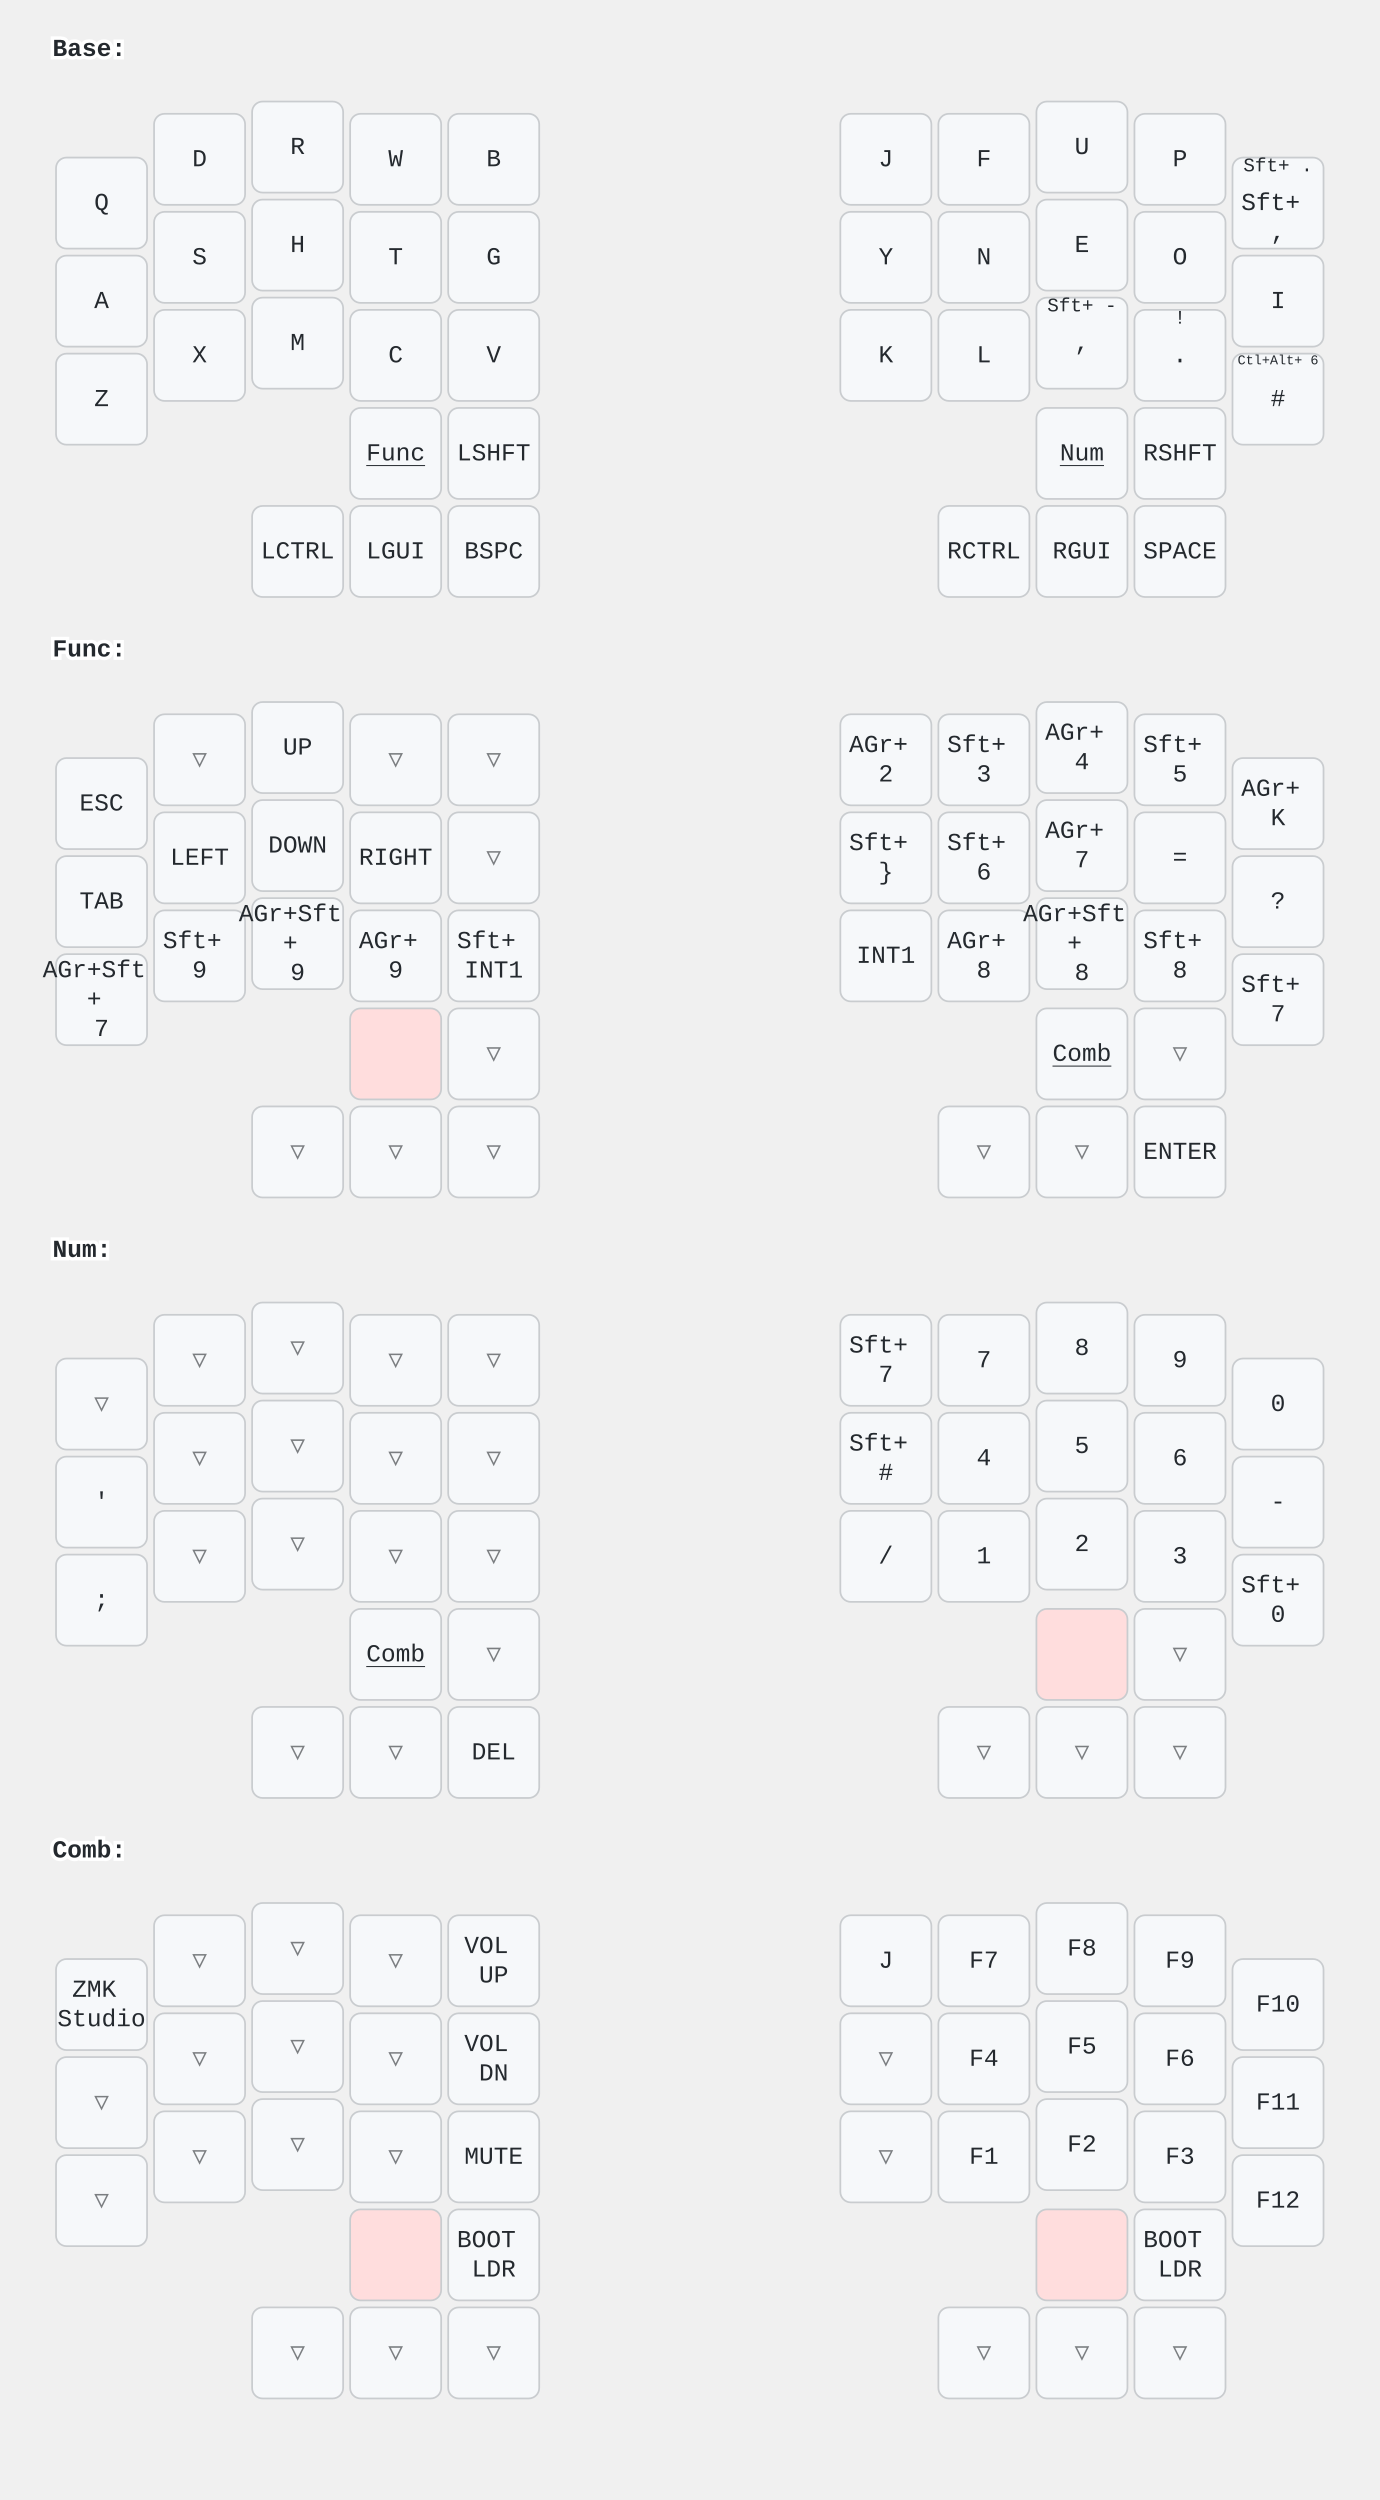
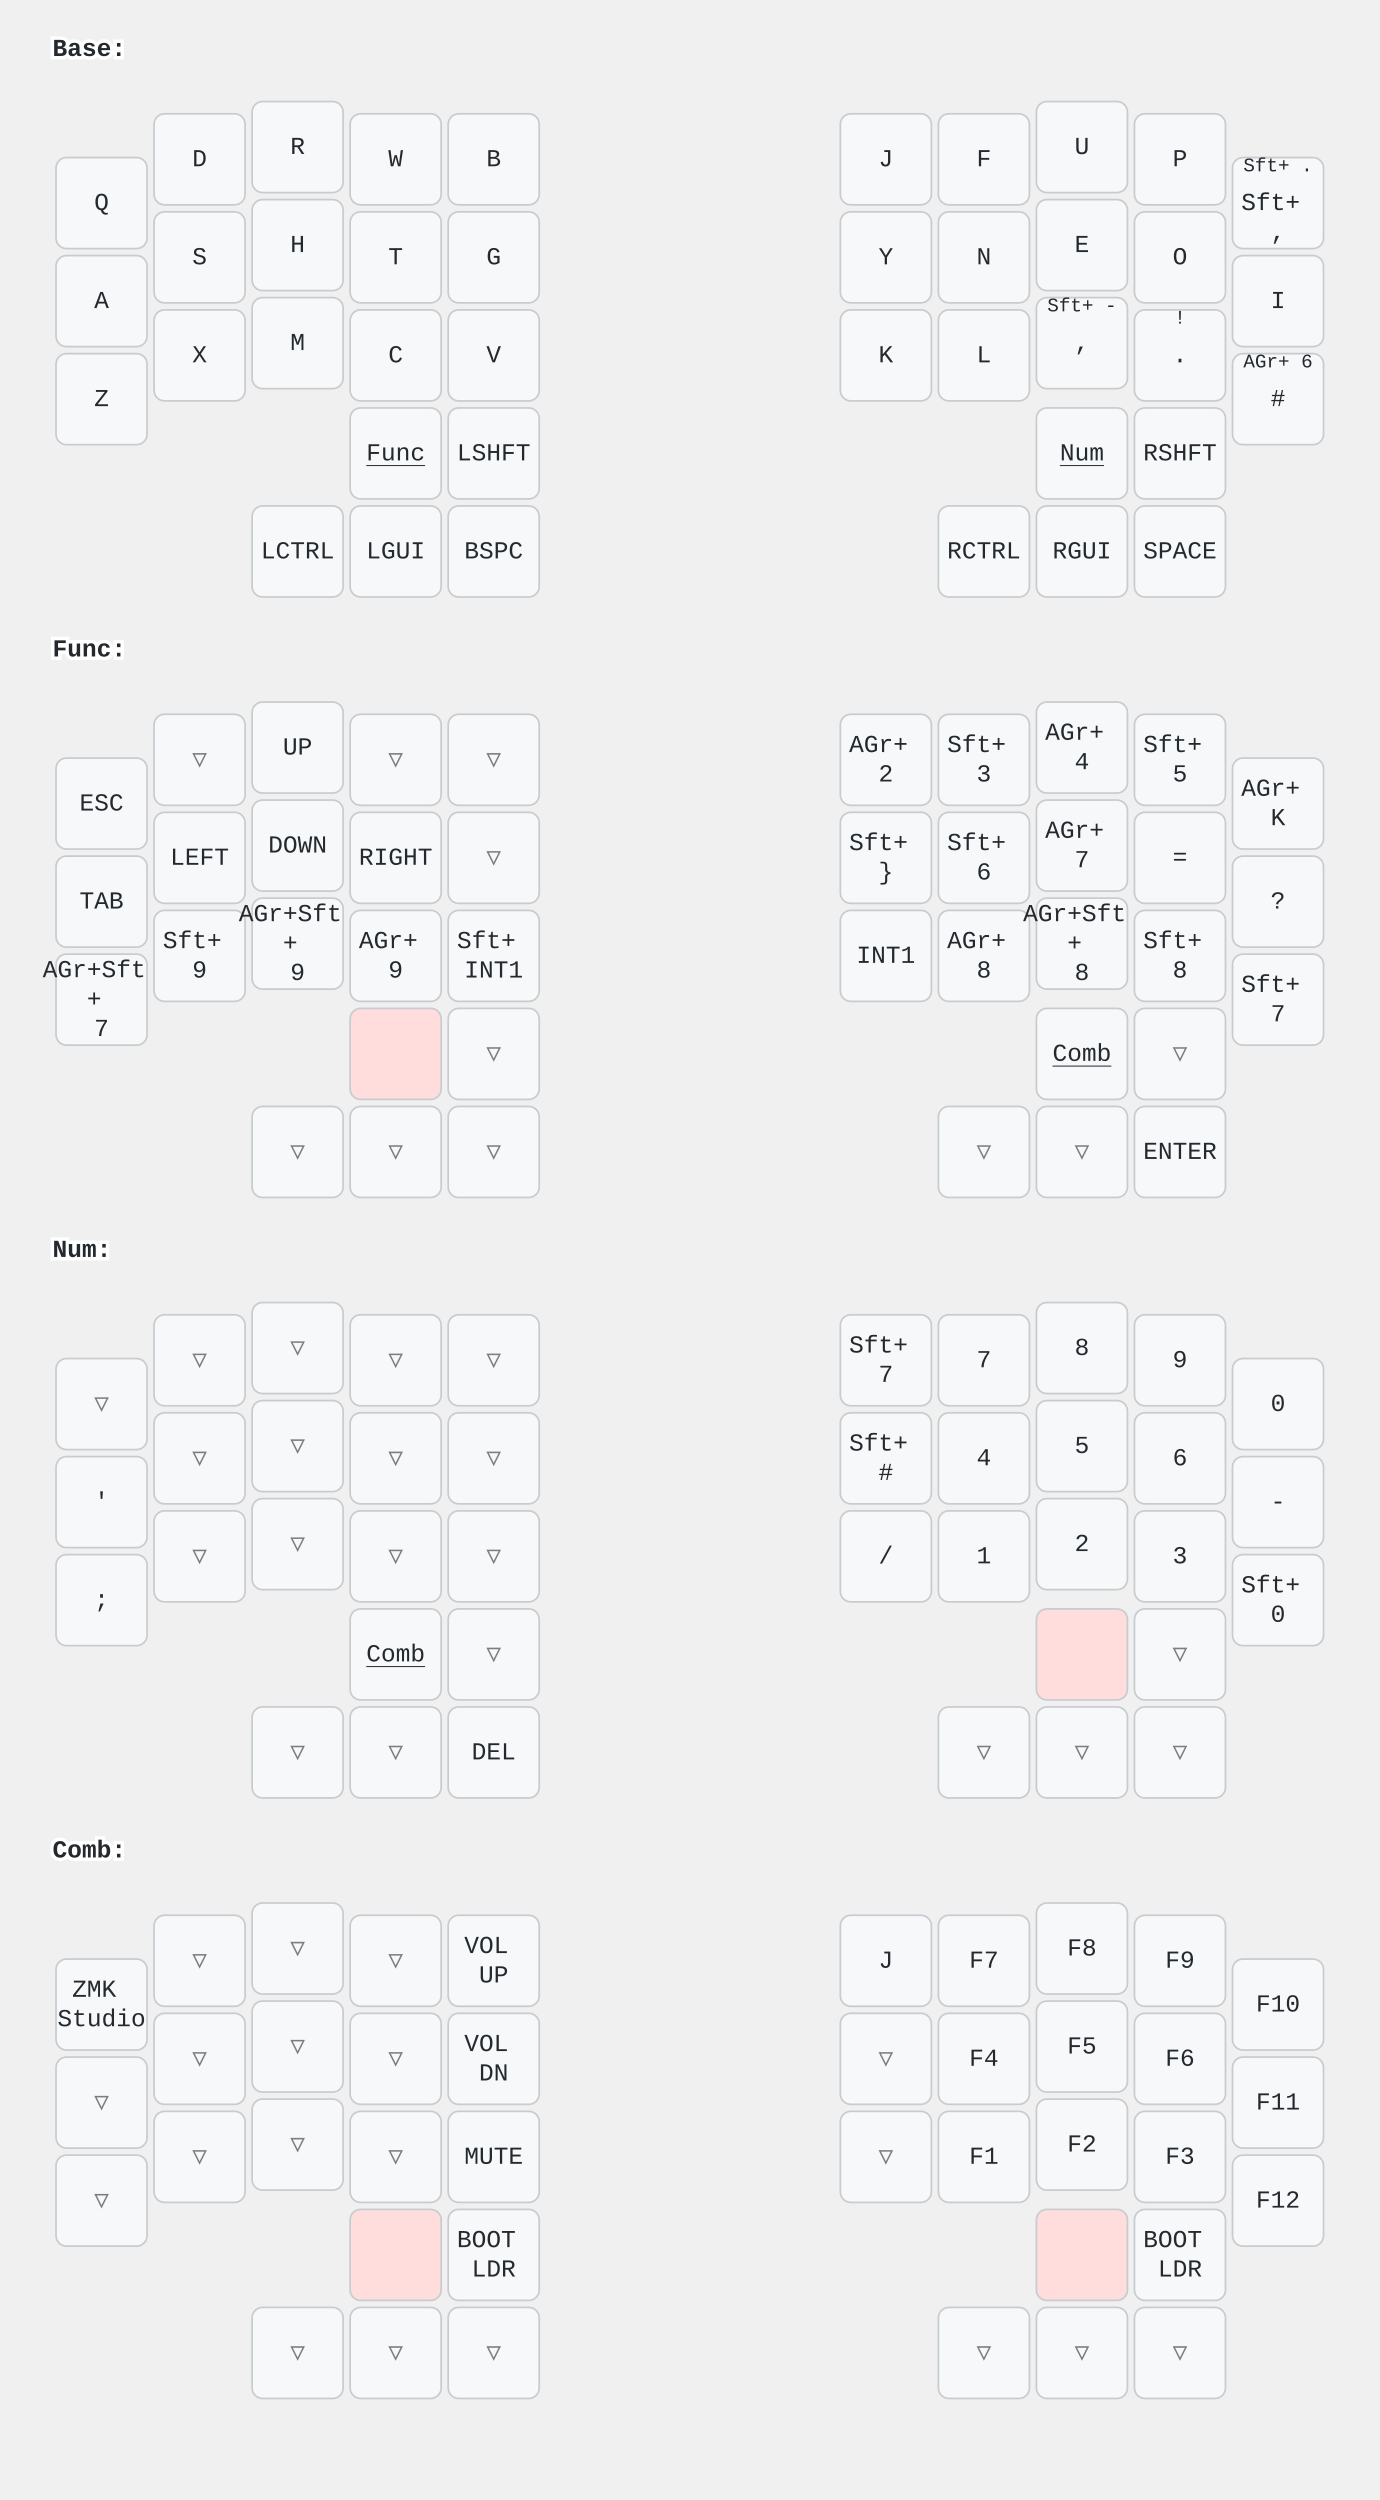
<svg xmlns="http://www.w3.org/2000/svg" width="788" height="1428" viewBox="0 0 788 1428" class="keymap">
  <style>/* inherit to force styles through use tags */
svg path {
    fill: inherit;
}

/* font and background color specifications */
svg.keymap {
    font-family: SFMono-Regular,Consolas,Liberation Mono,Menlo,monospace;
    font-size: 14px;
    font-kerning: normal;
    text-rendering: optimizeLegibility;
    fill: #24292e;
}

/* default key styling */
rect.key {
    fill: #f6f8fa;
}

rect.key, rect.combo {
    stroke: #c9cccf;
    stroke-width: 1;
}

/* default key side styling, only used is draw_key_sides is set */
rect.side {
    filter: brightness(90%);
}

/* color accent for combo boxes */
rect.combo, rect.combo-separate {
    fill: #cdf;
}

/* color accent for held keys */
rect.held, rect.combo.held {
    fill: #fdd;
}

/* color accent for ghost (optional) keys */
rect.ghost, rect.combo.ghost {
    stroke-dasharray: 4, 4;
    stroke-width: 2;
}

text {
    text-anchor: middle;
    dominant-baseline: middle;
}

/* styling for layer labels */
text.label {
    font-weight: bold;
    text-anchor: start;
    stroke: white;
    stroke-width: 4;
    paint-order: stroke;
}

/* styling for optional footer */
text.footer {
    text-anchor: end;
    dominant-baseline: auto;
    stroke: white;
    stroke-width: 4;
    paint-order: stroke;
}

/* styling for combo tap, and key non-tap label text */
text.combo, text.hold, text.shifted, text.left, text.right {
    font-size: 11px;
}

text.hold {
    text-anchor: middle;
    dominant-baseline: auto;
}

text.shifted {
    text-anchor: middle;
    dominant-baseline: hanging;
}

text.left {
    text-anchor: start;
}

text.right {
    text-anchor: end;
}

text.layer-activator {
    text-decoration: underline;
}

/* styling for hold/shifted label text in combo box */
text.combo.hold, text.combo.shifted, text.combo.left, text.combo.right {
    font-size: 8px;
}

/* lighter symbol for transparent keys */
text.trans {
    fill: #7b7e81;
}

/* styling for combo dendrons */
path.combo {
    stroke-width: 1;
    stroke: gray;
    fill: none;
}

/* Start Tabler Icons Cleanup */
/* cannot use height/width with glyphs */
.icon-tabler &gt; path {
    fill: inherit;
    stroke: inherit;
    stroke-width: 2;
}
/* hide tabler's default box */
.icon-tabler &gt; path[stroke="none"][fill="none"] {
    visibility: hidden;
}
/* End Tabler Icons Cleanup */

@media (prefers-color-scheme: dark) {
svg.keymap { fill: #d1d6db; }
rect.key { fill: #3f4750; }
rect.key, rect.combo { stroke: #60666c; }
rect.combo, rect.combo-separate { fill: #1f3d7a; }
rect.held, rect.combo.held { fill: #854747; }
text.label, text.footer { stroke: black; }
text.trans { fill: #7e8184; }
path.combo { stroke: #7f7f7f; }

}</style>
  <g transform="translate(30, 0)" class="layer-Base">
    <text x="0" y="28" class="label" id="Base">Base:</text>
    <g transform="translate(0, 56)">
      <g transform="translate(28, 60)" class="key keypos-0">
        <rect rx="6" ry="6" x="-26" y="-26" width="52" height="52" class="key" />
        <text x="0" y="0" class="key tap">Q</text>
      </g>
      <g transform="translate(84, 35)" class="key keypos-1">
        <rect rx="6" ry="6" x="-26" y="-26" width="52" height="52" class="key" />
        <text x="0" y="0" class="key tap">D</text>
      </g>
      <g transform="translate(140, 28)" class="key keypos-2">
        <rect rx="6" ry="6" x="-26" y="-26" width="52" height="52" class="key" />
        <text x="0" y="0" class="key tap">R</text>
      </g>
      <g transform="translate(196, 35)" class="key keypos-3">
        <rect rx="6" ry="6" x="-26" y="-26" width="52" height="52" class="key" />
        <text x="0" y="0" class="key tap">W</text>
      </g>
      <g transform="translate(252, 35)" class="key keypos-4">
        <rect rx="6" ry="6" x="-26" y="-26" width="52" height="52" class="key" />
        <text x="0" y="0" class="key tap">B</text>
      </g>
      <g transform="translate(476, 35)" class="key keypos-5">
        <rect rx="6" ry="6" x="-26" y="-26" width="52" height="52" class="key" />
        <text x="0" y="0" class="key tap">J</text>
      </g>
      <g transform="translate(532, 35)" class="key keypos-6">
        <rect rx="6" ry="6" x="-26" y="-26" width="52" height="52" class="key" />
        <text x="0" y="0" class="key tap">F</text>
      </g>
      <g transform="translate(588, 28)" class="key keypos-7">
        <rect rx="6" ry="6" x="-26" y="-26" width="52" height="52" class="key" />
        <text x="0" y="0" class="key tap">U</text>
      </g>
      <g transform="translate(644, 35)" class="key keypos-8">
        <rect rx="6" ry="6" x="-26" y="-26" width="52" height="52" class="key" />
        <text x="0" y="0" class="key tap">P</text>
      </g>
      <g transform="translate(700, 60)" class="key keypos-9">
        <rect rx="6" ry="6" x="-26" y="-26" width="52" height="52" class="key" />
        <text x="0" y="0" class="key tap">
          <tspan x="0" dy="-0.0em">Sft+</tspan>
          <tspan x="0" dy="1.2em">,</tspan>
        </text>
        <text x="0" y="-24" class="key shifted">Sft+ .</text>
      </g>
      <g transform="translate(28, 116)" class="key keypos-10">
        <rect rx="6" ry="6" x="-26" y="-26" width="52" height="52" class="key" />
        <text x="0" y="0" class="key tap">A</text>
      </g>
      <g transform="translate(84, 91)" class="key keypos-11">
        <rect rx="6" ry="6" x="-26" y="-26" width="52" height="52" class="key" />
        <text x="0" y="0" class="key tap">S</text>
      </g>
      <g transform="translate(140, 84)" class="key keypos-12">
        <rect rx="6" ry="6" x="-26" y="-26" width="52" height="52" class="key" />
        <text x="0" y="0" class="key tap">H</text>
      </g>
      <g transform="translate(196, 91)" class="key keypos-13">
        <rect rx="6" ry="6" x="-26" y="-26" width="52" height="52" class="key" />
        <text x="0" y="0" class="key tap">T</text>
      </g>
      <g transform="translate(252, 91)" class="key keypos-14">
        <rect rx="6" ry="6" x="-26" y="-26" width="52" height="52" class="key" />
        <text x="0" y="0" class="key tap">G</text>
      </g>
      <g transform="translate(476, 91)" class="key keypos-15">
        <rect rx="6" ry="6" x="-26" y="-26" width="52" height="52" class="key" />
        <text x="0" y="0" class="key tap">Y</text>
      </g>
      <g transform="translate(532, 91)" class="key keypos-16">
        <rect rx="6" ry="6" x="-26" y="-26" width="52" height="52" class="key" />
        <text x="0" y="0" class="key tap">N</text>
      </g>
      <g transform="translate(588, 84)" class="key keypos-17">
        <rect rx="6" ry="6" x="-26" y="-26" width="52" height="52" class="key" />
        <text x="0" y="0" class="key tap">E</text>
      </g>
      <g transform="translate(644, 91)" class="key keypos-18">
        <rect rx="6" ry="6" x="-26" y="-26" width="52" height="52" class="key" />
        <text x="0" y="0" class="key tap">O</text>
      </g>
      <g transform="translate(700, 116)" class="key keypos-19">
        <rect rx="6" ry="6" x="-26" y="-26" width="52" height="52" class="key" />
        <text x="0" y="0" class="key tap">I</text>
      </g>
      <g transform="translate(28, 172)" class="key keypos-20">
        <rect rx="6" ry="6" x="-26" y="-26" width="52" height="52" class="key" />
        <text x="0" y="0" class="key tap">Z</text>
      </g>
      <g transform="translate(84, 147)" class="key keypos-21">
        <rect rx="6" ry="6" x="-26" y="-26" width="52" height="52" class="key" />
        <text x="0" y="0" class="key tap">X</text>
      </g>
      <g transform="translate(140, 140)" class="key keypos-22">
        <rect rx="6" ry="6" x="-26" y="-26" width="52" height="52" class="key" />
        <text x="0" y="0" class="key tap">M</text>
      </g>
      <g transform="translate(196, 147)" class="key keypos-23">
        <rect rx="6" ry="6" x="-26" y="-26" width="52" height="52" class="key" />
        <text x="0" y="0" class="key tap">C</text>
      </g>
      <g transform="translate(252, 147)" class="key keypos-24">
        <rect rx="6" ry="6" x="-26" y="-26" width="52" height="52" class="key" />
        <text x="0" y="0" class="key tap">V</text>
      </g>
      <g transform="translate(476, 147)" class="key keypos-25">
        <rect rx="6" ry="6" x="-26" y="-26" width="52" height="52" class="key" />
        <text x="0" y="0" class="key tap">K</text>
      </g>
      <g transform="translate(532, 147)" class="key keypos-26">
        <rect rx="6" ry="6" x="-26" y="-26" width="52" height="52" class="key" />
        <text x="0" y="0" class="key tap">L</text>
      </g>
      <g transform="translate(588, 140)" class="key keypos-27">
        <rect rx="6" ry="6" x="-26" y="-26" width="52" height="52" class="key" />
        <text x="0" y="0" class="key tap">,</text>
        <text x="0" y="-24" class="key shifted">Sft+ -</text>
      </g>
      <g transform="translate(644, 147)" class="key keypos-28">
        <rect rx="6" ry="6" x="-26" y="-26" width="52" height="52" class="key" />
        <text x="0" y="0" class="key tap">.</text>
        <text x="0" y="-24" class="key shifted">!</text>
      </g>
      <g transform="translate(700, 172)" class="key keypos-29">
        <rect rx="6" ry="6" x="-26" y="-26" width="52" height="52" class="key" />
        <text x="0" y="0" class="key tap">#</text>
-         <text x="0" y="-24" class="key shifted">
-           <tspan style="font-size: 70%">Ctl+Alt+ 6</tspan>
-         </text>
+         <text x="0" y="-24" class="key shifted">AGr+ 6</text>
      </g>
      <g transform="translate(196, 203)" class="key keypos-30">
        <rect rx="6" ry="6" x="-26" y="-26" width="52" height="52" class="key" />
        <a href="#Func">
          <text x="0" y="0" class="key tap layer-activator">Func</text>
        </a>
      </g>
      <g transform="translate(252, 203)" class="key keypos-31">
        <rect rx="6" ry="6" x="-26" y="-26" width="52" height="52" class="key" />
        <text x="0" y="0" class="key tap">LSHFT</text>
      </g>
      <g transform="translate(644, 203)" class="key keypos-32">
        <rect rx="6" ry="6" x="-26" y="-26" width="52" height="52" class="key" />
        <text x="0" y="0" class="key tap">RSHFT</text>
      </g>
      <g transform="translate(588, 203)" class="key keypos-33">
        <rect rx="6" ry="6" x="-26" y="-26" width="52" height="52" class="key" />
        <a href="#Num">
          <text x="0" y="0" class="key tap layer-activator">Num</text>
        </a>
      </g>
      <g transform="translate(140, 259)" class="key keypos-34">
        <rect rx="6" ry="6" x="-26" y="-26" width="52" height="52" class="key" />
        <text x="0" y="0" class="key tap">LCTRL</text>
      </g>
      <g transform="translate(196, 259)" class="key keypos-35">
        <rect rx="6" ry="6" x="-26" y="-26" width="52" height="52" class="key" />
        <text x="0" y="0" class="key tap">LGUI</text>
      </g>
      <g transform="translate(252, 259)" class="key keypos-36">
        <rect rx="6" ry="6" x="-26" y="-26" width="52" height="52" class="key" />
        <text x="0" y="0" class="key tap">BSPC</text>
      </g>
      <g transform="translate(644, 259)" class="key keypos-37">
        <rect rx="6" ry="6" x="-26" y="-26" width="52" height="52" class="key" />
        <text x="0" y="0" class="key tap">SPACE</text>
      </g>
      <g transform="translate(588, 259)" class="key keypos-38">
        <rect rx="6" ry="6" x="-26" y="-26" width="52" height="52" class="key" />
        <text x="0" y="0" class="key tap">RGUI</text>
      </g>
      <g transform="translate(532, 259)" class="key keypos-39">
        <rect rx="6" ry="6" x="-26" y="-26" width="52" height="52" class="key" />
        <text x="0" y="0" class="key tap">RCTRL</text>
      </g>
    </g>
  </g>
  <g transform="translate(30, 343)" class="layer-Func">
    <text x="0" y="28" class="label" id="Func">Func:</text>
    <g transform="translate(0, 56)">
      <g transform="translate(28, 60)" class="key keypos-0">
        <rect rx="6" ry="6" x="-26" y="-26" width="52" height="52" class="key" />
        <text x="0" y="0" class="key tap">ESC</text>
      </g>
      <g transform="translate(84, 35)" class="key trans keypos-1">
        <rect rx="6" ry="6" x="-26" y="-26" width="52" height="52" class="key trans" />
        <text x="0" y="0" class="key trans tap">▽</text>
      </g>
      <g transform="translate(140, 28)" class="key keypos-2">
        <rect rx="6" ry="6" x="-26" y="-26" width="52" height="52" class="key" />
        <text x="0" y="0" class="key tap">UP</text>
      </g>
      <g transform="translate(196, 35)" class="key trans keypos-3">
        <rect rx="6" ry="6" x="-26" y="-26" width="52" height="52" class="key trans" />
        <text x="0" y="0" class="key trans tap">▽</text>
      </g>
      <g transform="translate(252, 35)" class="key trans keypos-4">
        <rect rx="6" ry="6" x="-26" y="-26" width="52" height="52" class="key trans" />
        <text x="0" y="0" class="key trans tap">▽</text>
      </g>
      <g transform="translate(476, 35)" class="key keypos-5">
        <rect rx="6" ry="6" x="-26" y="-26" width="52" height="52" class="key" />
        <text x="0" y="0" class="key tap">
          <tspan x="0" dy="-0.6em">AGr+</tspan>
          <tspan x="0" dy="1.2em">2</tspan>
        </text>
      </g>
      <g transform="translate(532, 35)" class="key keypos-6">
        <rect rx="6" ry="6" x="-26" y="-26" width="52" height="52" class="key" />
        <text x="0" y="0" class="key tap">
          <tspan x="0" dy="-0.6em">Sft+</tspan>
          <tspan x="0" dy="1.2em">3</tspan>
        </text>
      </g>
      <g transform="translate(588, 28)" class="key keypos-7">
        <rect rx="6" ry="6" x="-26" y="-26" width="52" height="52" class="key" />
        <text x="0" y="0" class="key tap">
          <tspan x="0" dy="-0.6em">AGr+</tspan>
          <tspan x="0" dy="1.2em">4</tspan>
        </text>
      </g>
      <g transform="translate(644, 35)" class="key keypos-8">
        <rect rx="6" ry="6" x="-26" y="-26" width="52" height="52" class="key" />
        <text x="0" y="0" class="key tap">
          <tspan x="0" dy="-0.6em">Sft+</tspan>
          <tspan x="0" dy="1.2em">5</tspan>
        </text>
      </g>
      <g transform="translate(700, 60)" class="key keypos-9">
        <rect rx="6" ry="6" x="-26" y="-26" width="52" height="52" class="key" />
        <text x="0" y="0" class="key tap">
          <tspan x="0" dy="-0.6em">AGr+</tspan>
          <tspan x="0" dy="1.2em">K</tspan>
        </text>
      </g>
      <g transform="translate(28, 116)" class="key keypos-10">
        <rect rx="6" ry="6" x="-26" y="-26" width="52" height="52" class="key" />
        <text x="0" y="0" class="key tap">TAB</text>
      </g>
      <g transform="translate(84, 91)" class="key keypos-11">
        <rect rx="6" ry="6" x="-26" y="-26" width="52" height="52" class="key" />
        <text x="0" y="0" class="key tap">LEFT</text>
      </g>
      <g transform="translate(140, 84)" class="key keypos-12">
        <rect rx="6" ry="6" x="-26" y="-26" width="52" height="52" class="key" />
        <text x="0" y="0" class="key tap">DOWN</text>
      </g>
      <g transform="translate(196, 91)" class="key keypos-13">
        <rect rx="6" ry="6" x="-26" y="-26" width="52" height="52" class="key" />
        <text x="0" y="0" class="key tap">RIGHT</text>
      </g>
      <g transform="translate(252, 91)" class="key trans keypos-14">
        <rect rx="6" ry="6" x="-26" y="-26" width="52" height="52" class="key trans" />
        <text x="0" y="0" class="key trans tap">▽</text>
      </g>
      <g transform="translate(476, 91)" class="key keypos-15">
        <rect rx="6" ry="6" x="-26" y="-26" width="52" height="52" class="key" />
        <text x="0" y="0" class="key tap">
          <tspan x="0" dy="-0.6em">Sft+</tspan>
          <tspan x="0" dy="1.2em">}</tspan>
        </text>
      </g>
      <g transform="translate(532, 91)" class="key keypos-16">
        <rect rx="6" ry="6" x="-26" y="-26" width="52" height="52" class="key" />
        <text x="0" y="0" class="key tap">
          <tspan x="0" dy="-0.6em">Sft+</tspan>
          <tspan x="0" dy="1.2em">6</tspan>
        </text>
      </g>
      <g transform="translate(588, 84)" class="key keypos-17">
        <rect rx="6" ry="6" x="-26" y="-26" width="52" height="52" class="key" />
        <text x="0" y="0" class="key tap">
          <tspan x="0" dy="-0.6em">AGr+</tspan>
          <tspan x="0" dy="1.2em">7</tspan>
        </text>
      </g>
      <g transform="translate(644, 91)" class="key keypos-18">
        <rect rx="6" ry="6" x="-26" y="-26" width="52" height="52" class="key" />
        <text x="0" y="0" class="key tap">=</text>
      </g>
      <g transform="translate(700, 116)" class="key keypos-19">
        <rect rx="6" ry="6" x="-26" y="-26" width="52" height="52" class="key" />
        <text x="0" y="0" class="key tap">?</text>
      </g>
      <g transform="translate(28, 172)" class="key keypos-20">
        <rect rx="6" ry="6" x="-26" y="-26" width="52" height="52" class="key" />
        <text x="0" y="0" class="key tap">
          <tspan x="0" dy="-1.2em">AGr+Sft</tspan>
          <tspan x="0" dy="1.2em">+</tspan>
          <tspan x="0" dy="1.2em">7</tspan>
        </text>
      </g>
      <g transform="translate(84, 147)" class="key keypos-21">
        <rect rx="6" ry="6" x="-26" y="-26" width="52" height="52" class="key" />
        <text x="0" y="0" class="key tap">
          <tspan x="0" dy="-0.6em">Sft+</tspan>
          <tspan x="0" dy="1.2em">9</tspan>
        </text>
      </g>
      <g transform="translate(140, 140)" class="key keypos-22">
        <rect rx="6" ry="6" x="-26" y="-26" width="52" height="52" class="key" />
        <text x="0" y="0" class="key tap">
          <tspan x="0" dy="-1.2em">AGr+Sft</tspan>
          <tspan x="0" dy="1.2em">+</tspan>
          <tspan x="0" dy="1.2em">9</tspan>
        </text>
      </g>
      <g transform="translate(196, 147)" class="key keypos-23">
        <rect rx="6" ry="6" x="-26" y="-26" width="52" height="52" class="key" />
        <text x="0" y="0" class="key tap">
          <tspan x="0" dy="-0.6em">AGr+</tspan>
          <tspan x="0" dy="1.2em">9</tspan>
        </text>
      </g>
      <g transform="translate(252, 147)" class="key keypos-24">
        <rect rx="6" ry="6" x="-26" y="-26" width="52" height="52" class="key" />
        <text x="0" y="0" class="key tap">
          <tspan x="0" dy="-0.6em">Sft+</tspan>
          <tspan x="0" dy="1.2em">INT1</tspan>
        </text>
      </g>
      <g transform="translate(476, 147)" class="key keypos-25">
        <rect rx="6" ry="6" x="-26" y="-26" width="52" height="52" class="key" />
        <text x="0" y="0" class="key tap">INT1</text>
      </g>
      <g transform="translate(532, 147)" class="key keypos-26">
        <rect rx="6" ry="6" x="-26" y="-26" width="52" height="52" class="key" />
        <text x="0" y="0" class="key tap">
          <tspan x="0" dy="-0.6em">AGr+</tspan>
          <tspan x="0" dy="1.2em">8</tspan>
        </text>
      </g>
      <g transform="translate(588, 140)" class="key keypos-27">
        <rect rx="6" ry="6" x="-26" y="-26" width="52" height="52" class="key" />
        <text x="0" y="0" class="key tap">
          <tspan x="0" dy="-1.2em">AGr+Sft</tspan>
          <tspan x="0" dy="1.2em">+</tspan>
          <tspan x="0" dy="1.2em">8</tspan>
        </text>
      </g>
      <g transform="translate(644, 147)" class="key keypos-28">
        <rect rx="6" ry="6" x="-26" y="-26" width="52" height="52" class="key" />
        <text x="0" y="0" class="key tap">
          <tspan x="0" dy="-0.6em">Sft+</tspan>
          <tspan x="0" dy="1.2em">8</tspan>
        </text>
      </g>
      <g transform="translate(700, 172)" class="key keypos-29">
        <rect rx="6" ry="6" x="-26" y="-26" width="52" height="52" class="key" />
        <text x="0" y="0" class="key tap">
          <tspan x="0" dy="-0.6em">Sft+</tspan>
          <tspan x="0" dy="1.2em">7</tspan>
        </text>
      </g>
      <g transform="translate(196, 203)" class="key held keypos-30">
        <rect rx="6" ry="6" x="-26" y="-26" width="52" height="52" class="key held" />
      </g>
      <g transform="translate(252, 203)" class="key trans keypos-31">
        <rect rx="6" ry="6" x="-26" y="-26" width="52" height="52" class="key trans" />
        <text x="0" y="0" class="key trans tap">▽</text>
      </g>
      <g transform="translate(644, 203)" class="key trans keypos-32">
        <rect rx="6" ry="6" x="-26" y="-26" width="52" height="52" class="key trans" />
        <text x="0" y="0" class="key trans tap">▽</text>
      </g>
      <g transform="translate(588, 203)" class="key keypos-33">
        <rect rx="6" ry="6" x="-26" y="-26" width="52" height="52" class="key" />
        <a href="#Comb">
          <text x="0" y="0" class="key tap layer-activator">Comb</text>
        </a>
      </g>
      <g transform="translate(140, 259)" class="key trans keypos-34">
        <rect rx="6" ry="6" x="-26" y="-26" width="52" height="52" class="key trans" />
        <text x="0" y="0" class="key trans tap">▽</text>
      </g>
      <g transform="translate(196, 259)" class="key trans keypos-35">
        <rect rx="6" ry="6" x="-26" y="-26" width="52" height="52" class="key trans" />
        <text x="0" y="0" class="key trans tap">▽</text>
      </g>
      <g transform="translate(252, 259)" class="key trans keypos-36">
        <rect rx="6" ry="6" x="-26" y="-26" width="52" height="52" class="key trans" />
        <text x="0" y="0" class="key trans tap">▽</text>
      </g>
      <g transform="translate(644, 259)" class="key keypos-37">
        <rect rx="6" ry="6" x="-26" y="-26" width="52" height="52" class="key" />
        <text x="0" y="0" class="key tap">ENTER</text>
      </g>
      <g transform="translate(588, 259)" class="key trans keypos-38">
        <rect rx="6" ry="6" x="-26" y="-26" width="52" height="52" class="key trans" />
        <text x="0" y="0" class="key trans tap">▽</text>
      </g>
      <g transform="translate(532, 259)" class="key trans keypos-39">
        <rect rx="6" ry="6" x="-26" y="-26" width="52" height="52" class="key trans" />
        <text x="0" y="0" class="key trans tap">▽</text>
      </g>
    </g>
  </g>
  <g transform="translate(30, 686)" class="layer-Num">
    <text x="0" y="28" class="label" id="Num">Num:</text>
    <g transform="translate(0, 56)">
      <g transform="translate(28, 60)" class="key trans keypos-0">
        <rect rx="6" ry="6" x="-26" y="-26" width="52" height="52" class="key trans" />
        <text x="0" y="0" class="key trans tap">▽</text>
      </g>
      <g transform="translate(84, 35)" class="key trans keypos-1">
        <rect rx="6" ry="6" x="-26" y="-26" width="52" height="52" class="key trans" />
        <text x="0" y="0" class="key trans tap">▽</text>
      </g>
      <g transform="translate(140, 28)" class="key trans keypos-2">
        <rect rx="6" ry="6" x="-26" y="-26" width="52" height="52" class="key trans" />
        <text x="0" y="0" class="key trans tap">▽</text>
      </g>
      <g transform="translate(196, 35)" class="key trans keypos-3">
        <rect rx="6" ry="6" x="-26" y="-26" width="52" height="52" class="key trans" />
        <text x="0" y="0" class="key trans tap">▽</text>
      </g>
      <g transform="translate(252, 35)" class="key trans keypos-4">
        <rect rx="6" ry="6" x="-26" y="-26" width="52" height="52" class="key trans" />
        <text x="0" y="0" class="key trans tap">▽</text>
      </g>
      <g transform="translate(476, 35)" class="key keypos-5">
        <rect rx="6" ry="6" x="-26" y="-26" width="52" height="52" class="key" />
        <text x="0" y="0" class="key tap">
          <tspan x="0" dy="-0.6em">Sft+</tspan>
          <tspan x="0" dy="1.2em">7</tspan>
        </text>
      </g>
      <g transform="translate(532, 35)" class="key keypos-6">
        <rect rx="6" ry="6" x="-26" y="-26" width="52" height="52" class="key" />
        <text x="0" y="0" class="key tap">7</text>
      </g>
      <g transform="translate(588, 28)" class="key keypos-7">
        <rect rx="6" ry="6" x="-26" y="-26" width="52" height="52" class="key" />
        <text x="0" y="0" class="key tap">8</text>
      </g>
      <g transform="translate(644, 35)" class="key keypos-8">
        <rect rx="6" ry="6" x="-26" y="-26" width="52" height="52" class="key" />
        <text x="0" y="0" class="key tap">9</text>
      </g>
      <g transform="translate(700, 60)" class="key keypos-9">
        <rect rx="6" ry="6" x="-26" y="-26" width="52" height="52" class="key" />
        <text x="0" y="0" class="key tap">0</text>
      </g>
      <g transform="translate(28, 116)" class="key keypos-10">
        <rect rx="6" ry="6" x="-26" y="-26" width="52" height="52" class="key" />
        <text x="0" y="0" class="key tap">'</text>
      </g>
      <g transform="translate(84, 91)" class="key trans keypos-11">
        <rect rx="6" ry="6" x="-26" y="-26" width="52" height="52" class="key trans" />
        <text x="0" y="0" class="key trans tap">▽</text>
      </g>
      <g transform="translate(140, 84)" class="key trans keypos-12">
        <rect rx="6" ry="6" x="-26" y="-26" width="52" height="52" class="key trans" />
        <text x="0" y="0" class="key trans tap">▽</text>
      </g>
      <g transform="translate(196, 91)" class="key trans keypos-13">
        <rect rx="6" ry="6" x="-26" y="-26" width="52" height="52" class="key trans" />
        <text x="0" y="0" class="key trans tap">▽</text>
      </g>
      <g transform="translate(252, 91)" class="key trans keypos-14">
        <rect rx="6" ry="6" x="-26" y="-26" width="52" height="52" class="key trans" />
        <text x="0" y="0" class="key trans tap">▽</text>
      </g>
      <g transform="translate(476, 91)" class="key keypos-15">
        <rect rx="6" ry="6" x="-26" y="-26" width="52" height="52" class="key" />
        <text x="0" y="0" class="key tap">
          <tspan x="0" dy="-0.6em">Sft+</tspan>
          <tspan x="0" dy="1.2em">#</tspan>
        </text>
      </g>
      <g transform="translate(532, 91)" class="key keypos-16">
        <rect rx="6" ry="6" x="-26" y="-26" width="52" height="52" class="key" />
        <text x="0" y="0" class="key tap">4</text>
      </g>
      <g transform="translate(588, 84)" class="key keypos-17">
        <rect rx="6" ry="6" x="-26" y="-26" width="52" height="52" class="key" />
        <text x="0" y="0" class="key tap">5</text>
      </g>
      <g transform="translate(644, 91)" class="key keypos-18">
        <rect rx="6" ry="6" x="-26" y="-26" width="52" height="52" class="key" />
        <text x="0" y="0" class="key tap">6</text>
      </g>
      <g transform="translate(700, 116)" class="key keypos-19">
        <rect rx="6" ry="6" x="-26" y="-26" width="52" height="52" class="key" />
        <text x="0" y="0" class="key tap">-</text>
      </g>
      <g transform="translate(28, 172)" class="key keypos-20">
        <rect rx="6" ry="6" x="-26" y="-26" width="52" height="52" class="key" />
        <text x="0" y="0" class="key tap">;</text>
      </g>
      <g transform="translate(84, 147)" class="key trans keypos-21">
        <rect rx="6" ry="6" x="-26" y="-26" width="52" height="52" class="key trans" />
        <text x="0" y="0" class="key trans tap">▽</text>
      </g>
      <g transform="translate(140, 140)" class="key trans keypos-22">
        <rect rx="6" ry="6" x="-26" y="-26" width="52" height="52" class="key trans" />
        <text x="0" y="0" class="key trans tap">▽</text>
      </g>
      <g transform="translate(196, 147)" class="key trans keypos-23">
        <rect rx="6" ry="6" x="-26" y="-26" width="52" height="52" class="key trans" />
        <text x="0" y="0" class="key trans tap">▽</text>
      </g>
      <g transform="translate(252, 147)" class="key trans keypos-24">
        <rect rx="6" ry="6" x="-26" y="-26" width="52" height="52" class="key trans" />
        <text x="0" y="0" class="key trans tap">▽</text>
      </g>
      <g transform="translate(476, 147)" class="key keypos-25">
        <rect rx="6" ry="6" x="-26" y="-26" width="52" height="52" class="key" />
        <text x="0" y="0" class="key tap">/</text>
      </g>
      <g transform="translate(532, 147)" class="key keypos-26">
        <rect rx="6" ry="6" x="-26" y="-26" width="52" height="52" class="key" />
        <text x="0" y="0" class="key tap">1</text>
      </g>
      <g transform="translate(588, 140)" class="key keypos-27">
        <rect rx="6" ry="6" x="-26" y="-26" width="52" height="52" class="key" />
        <text x="0" y="0" class="key tap">2</text>
      </g>
      <g transform="translate(644, 147)" class="key keypos-28">
        <rect rx="6" ry="6" x="-26" y="-26" width="52" height="52" class="key" />
        <text x="0" y="0" class="key tap">3</text>
      </g>
      <g transform="translate(700, 172)" class="key keypos-29">
        <rect rx="6" ry="6" x="-26" y="-26" width="52" height="52" class="key" />
        <text x="0" y="0" class="key tap">
          <tspan x="0" dy="-0.6em">Sft+</tspan>
          <tspan x="0" dy="1.2em">0</tspan>
        </text>
      </g>
      <g transform="translate(196, 203)" class="key keypos-30">
        <rect rx="6" ry="6" x="-26" y="-26" width="52" height="52" class="key" />
        <a href="#Comb">
          <text x="0" y="0" class="key tap layer-activator">Comb</text>
        </a>
      </g>
      <g transform="translate(252, 203)" class="key trans keypos-31">
        <rect rx="6" ry="6" x="-26" y="-26" width="52" height="52" class="key trans" />
        <text x="0" y="0" class="key trans tap">▽</text>
      </g>
      <g transform="translate(644, 203)" class="key trans keypos-32">
        <rect rx="6" ry="6" x="-26" y="-26" width="52" height="52" class="key trans" />
        <text x="0" y="0" class="key trans tap">▽</text>
      </g>
      <g transform="translate(588, 203)" class="key held keypos-33">
        <rect rx="6" ry="6" x="-26" y="-26" width="52" height="52" class="key held" />
      </g>
      <g transform="translate(140, 259)" class="key trans keypos-34">
        <rect rx="6" ry="6" x="-26" y="-26" width="52" height="52" class="key trans" />
        <text x="0" y="0" class="key trans tap">▽</text>
      </g>
      <g transform="translate(196, 259)" class="key trans keypos-35">
        <rect rx="6" ry="6" x="-26" y="-26" width="52" height="52" class="key trans" />
        <text x="0" y="0" class="key trans tap">▽</text>
      </g>
      <g transform="translate(252, 259)" class="key keypos-36">
        <rect rx="6" ry="6" x="-26" y="-26" width="52" height="52" class="key" />
        <text x="0" y="0" class="key tap">DEL</text>
      </g>
      <g transform="translate(644, 259)" class="key trans keypos-37">
        <rect rx="6" ry="6" x="-26" y="-26" width="52" height="52" class="key trans" />
        <text x="0" y="0" class="key trans tap">▽</text>
      </g>
      <g transform="translate(588, 259)" class="key trans keypos-38">
        <rect rx="6" ry="6" x="-26" y="-26" width="52" height="52" class="key trans" />
        <text x="0" y="0" class="key trans tap">▽</text>
      </g>
      <g transform="translate(532, 259)" class="key trans keypos-39">
        <rect rx="6" ry="6" x="-26" y="-26" width="52" height="52" class="key trans" />
        <text x="0" y="0" class="key trans tap">▽</text>
      </g>
    </g>
  </g>
  <g transform="translate(30, 1029)" class="layer-Comb">
    <text x="0" y="28" class="label" id="Comb">Comb:</text>
    <g transform="translate(0, 56)">
      <g transform="translate(28, 60)" class="key keypos-0">
        <rect rx="6" ry="6" x="-26" y="-26" width="52" height="52" class="key" />
        <text x="0" y="0" class="key tap">
          <tspan x="0" dy="-0.6em">ZMK</tspan>
          <tspan x="0" dy="1.2em">Studio</tspan>
        </text>
      </g>
      <g transform="translate(84, 35)" class="key trans keypos-1">
        <rect rx="6" ry="6" x="-26" y="-26" width="52" height="52" class="key trans" />
        <text x="0" y="0" class="key trans tap">▽</text>
      </g>
      <g transform="translate(140, 28)" class="key trans keypos-2">
        <rect rx="6" ry="6" x="-26" y="-26" width="52" height="52" class="key trans" />
        <text x="0" y="0" class="key trans tap">▽</text>
      </g>
      <g transform="translate(196, 35)" class="key trans keypos-3">
        <rect rx="6" ry="6" x="-26" y="-26" width="52" height="52" class="key trans" />
        <text x="0" y="0" class="key trans tap">▽</text>
      </g>
      <g transform="translate(252, 35)" class="key keypos-4">
        <rect rx="6" ry="6" x="-26" y="-26" width="52" height="52" class="key" />
        <text x="0" y="0" class="key tap">
          <tspan x="0" dy="-0.6em">VOL</tspan>
          <tspan x="0" dy="1.2em">UP</tspan>
        </text>
      </g>
      <g transform="translate(476, 35)" class="key keypos-5">
        <rect rx="6" ry="6" x="-26" y="-26" width="52" height="52" class="key" />
        <text x="0" y="0" class="key tap">J</text>
      </g>
      <g transform="translate(532, 35)" class="key keypos-6">
        <rect rx="6" ry="6" x="-26" y="-26" width="52" height="52" class="key" />
        <text x="0" y="0" class="key tap">F7</text>
      </g>
      <g transform="translate(588, 28)" class="key keypos-7">
        <rect rx="6" ry="6" x="-26" y="-26" width="52" height="52" class="key" />
        <text x="0" y="0" class="key tap">F8</text>
      </g>
      <g transform="translate(644, 35)" class="key keypos-8">
        <rect rx="6" ry="6" x="-26" y="-26" width="52" height="52" class="key" />
        <text x="0" y="0" class="key tap">F9</text>
      </g>
      <g transform="translate(700, 60)" class="key keypos-9">
        <rect rx="6" ry="6" x="-26" y="-26" width="52" height="52" class="key" />
        <text x="0" y="0" class="key tap">F10</text>
      </g>
      <g transform="translate(28, 116)" class="key trans keypos-10">
        <rect rx="6" ry="6" x="-26" y="-26" width="52" height="52" class="key trans" />
        <text x="0" y="0" class="key trans tap">▽</text>
      </g>
      <g transform="translate(84, 91)" class="key trans keypos-11">
        <rect rx="6" ry="6" x="-26" y="-26" width="52" height="52" class="key trans" />
        <text x="0" y="0" class="key trans tap">▽</text>
      </g>
      <g transform="translate(140, 84)" class="key trans keypos-12">
        <rect rx="6" ry="6" x="-26" y="-26" width="52" height="52" class="key trans" />
        <text x="0" y="0" class="key trans tap">▽</text>
      </g>
      <g transform="translate(196, 91)" class="key trans keypos-13">
        <rect rx="6" ry="6" x="-26" y="-26" width="52" height="52" class="key trans" />
        <text x="0" y="0" class="key trans tap">▽</text>
      </g>
      <g transform="translate(252, 91)" class="key keypos-14">
        <rect rx="6" ry="6" x="-26" y="-26" width="52" height="52" class="key" />
        <text x="0" y="0" class="key tap">
          <tspan x="0" dy="-0.6em">VOL</tspan>
          <tspan x="0" dy="1.2em">DN</tspan>
        </text>
      </g>
      <g transform="translate(476, 91)" class="key trans keypos-15">
        <rect rx="6" ry="6" x="-26" y="-26" width="52" height="52" class="key trans" />
        <text x="0" y="0" class="key trans tap">▽</text>
      </g>
      <g transform="translate(532, 91)" class="key keypos-16">
        <rect rx="6" ry="6" x="-26" y="-26" width="52" height="52" class="key" />
        <text x="0" y="0" class="key tap">F4</text>
      </g>
      <g transform="translate(588, 84)" class="key keypos-17">
        <rect rx="6" ry="6" x="-26" y="-26" width="52" height="52" class="key" />
        <text x="0" y="0" class="key tap">F5</text>
      </g>
      <g transform="translate(644, 91)" class="key keypos-18">
        <rect rx="6" ry="6" x="-26" y="-26" width="52" height="52" class="key" />
        <text x="0" y="0" class="key tap">F6</text>
      </g>
      <g transform="translate(700, 116)" class="key keypos-19">
        <rect rx="6" ry="6" x="-26" y="-26" width="52" height="52" class="key" />
        <text x="0" y="0" class="key tap">F11</text>
      </g>
      <g transform="translate(28, 172)" class="key trans keypos-20">
        <rect rx="6" ry="6" x="-26" y="-26" width="52" height="52" class="key trans" />
        <text x="0" y="0" class="key trans tap">▽</text>
      </g>
      <g transform="translate(84, 147)" class="key trans keypos-21">
        <rect rx="6" ry="6" x="-26" y="-26" width="52" height="52" class="key trans" />
        <text x="0" y="0" class="key trans tap">▽</text>
      </g>
      <g transform="translate(140, 140)" class="key trans keypos-22">
        <rect rx="6" ry="6" x="-26" y="-26" width="52" height="52" class="key trans" />
        <text x="0" y="0" class="key trans tap">▽</text>
      </g>
      <g transform="translate(196, 147)" class="key trans keypos-23">
        <rect rx="6" ry="6" x="-26" y="-26" width="52" height="52" class="key trans" />
        <text x="0" y="0" class="key trans tap">▽</text>
      </g>
      <g transform="translate(252, 147)" class="key keypos-24">
        <rect rx="6" ry="6" x="-26" y="-26" width="52" height="52" class="key" />
        <text x="0" y="0" class="key tap">MUTE</text>
      </g>
      <g transform="translate(476, 147)" class="key trans keypos-25">
        <rect rx="6" ry="6" x="-26" y="-26" width="52" height="52" class="key trans" />
        <text x="0" y="0" class="key trans tap">▽</text>
      </g>
      <g transform="translate(532, 147)" class="key keypos-26">
        <rect rx="6" ry="6" x="-26" y="-26" width="52" height="52" class="key" />
        <text x="0" y="0" class="key tap">F1</text>
      </g>
      <g transform="translate(588, 140)" class="key keypos-27">
        <rect rx="6" ry="6" x="-26" y="-26" width="52" height="52" class="key" />
        <text x="0" y="0" class="key tap">F2</text>
      </g>
      <g transform="translate(644, 147)" class="key keypos-28">
        <rect rx="6" ry="6" x="-26" y="-26" width="52" height="52" class="key" />
        <text x="0" y="0" class="key tap">F3</text>
      </g>
      <g transform="translate(700, 172)" class="key keypos-29">
        <rect rx="6" ry="6" x="-26" y="-26" width="52" height="52" class="key" />
        <text x="0" y="0" class="key tap">F12</text>
      </g>
      <g transform="translate(196, 203)" class="key held keypos-30">
        <rect rx="6" ry="6" x="-26" y="-26" width="52" height="52" class="key held" />
      </g>
      <g transform="translate(252, 203)" class="key keypos-31">
        <rect rx="6" ry="6" x="-26" y="-26" width="52" height="52" class="key" />
        <text x="0" y="0" class="key tap">
          <tspan x="0" dy="-0.6em">BOOT</tspan>
          <tspan x="0" dy="1.2em">LDR</tspan>
        </text>
      </g>
      <g transform="translate(644, 203)" class="key keypos-32">
        <rect rx="6" ry="6" x="-26" y="-26" width="52" height="52" class="key" />
        <text x="0" y="0" class="key tap">
          <tspan x="0" dy="-0.6em">BOOT</tspan>
          <tspan x="0" dy="1.2em">LDR</tspan>
        </text>
      </g>
      <g transform="translate(588, 203)" class="key held keypos-33">
        <rect rx="6" ry="6" x="-26" y="-26" width="52" height="52" class="key held" />
      </g>
      <g transform="translate(140, 259)" class="key trans keypos-34">
        <rect rx="6" ry="6" x="-26" y="-26" width="52" height="52" class="key trans" />
        <text x="0" y="0" class="key trans tap">▽</text>
      </g>
      <g transform="translate(196, 259)" class="key trans keypos-35">
        <rect rx="6" ry="6" x="-26" y="-26" width="52" height="52" class="key trans" />
        <text x="0" y="0" class="key trans tap">▽</text>
      </g>
      <g transform="translate(252, 259)" class="key trans keypos-36">
        <rect rx="6" ry="6" x="-26" y="-26" width="52" height="52" class="key trans" />
        <text x="0" y="0" class="key trans tap">▽</text>
      </g>
      <g transform="translate(644, 259)" class="key trans keypos-37">
        <rect rx="6" ry="6" x="-26" y="-26" width="52" height="52" class="key trans" />
        <text x="0" y="0" class="key trans tap">▽</text>
      </g>
      <g transform="translate(588, 259)" class="key trans keypos-38">
        <rect rx="6" ry="6" x="-26" y="-26" width="52" height="52" class="key trans" />
        <text x="0" y="0" class="key trans tap">▽</text>
      </g>
      <g transform="translate(532, 259)" class="key trans keypos-39">
        <rect rx="6" ry="6" x="-26" y="-26" width="52" height="52" class="key trans" />
        <text x="0" y="0" class="key trans tap">▽</text>
      </g>
    </g>
  </g>
</svg>
